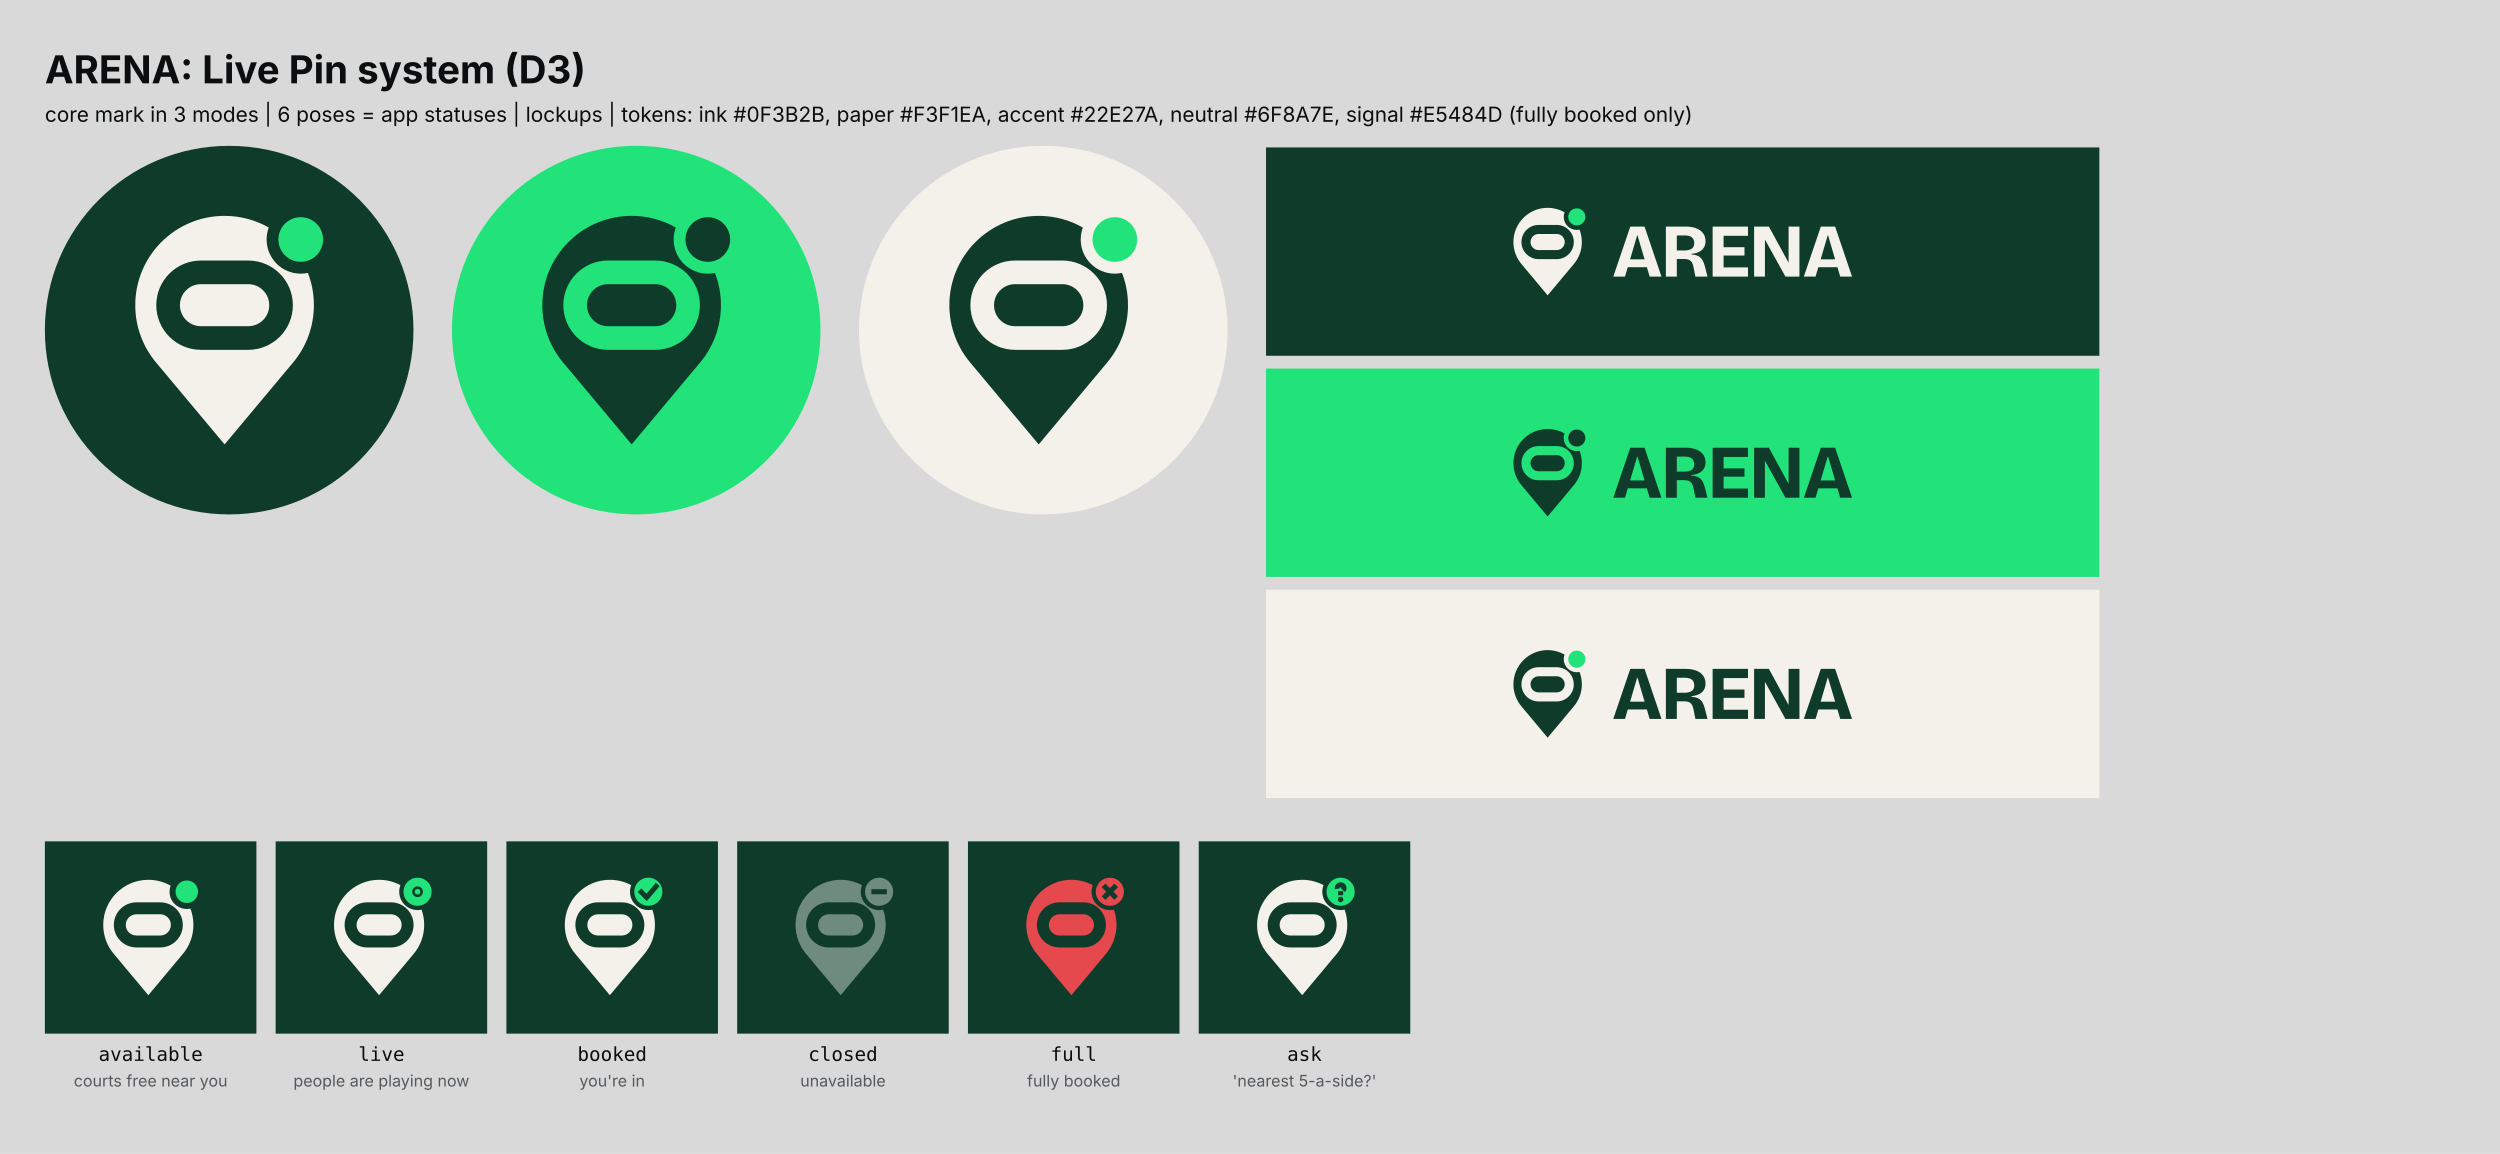
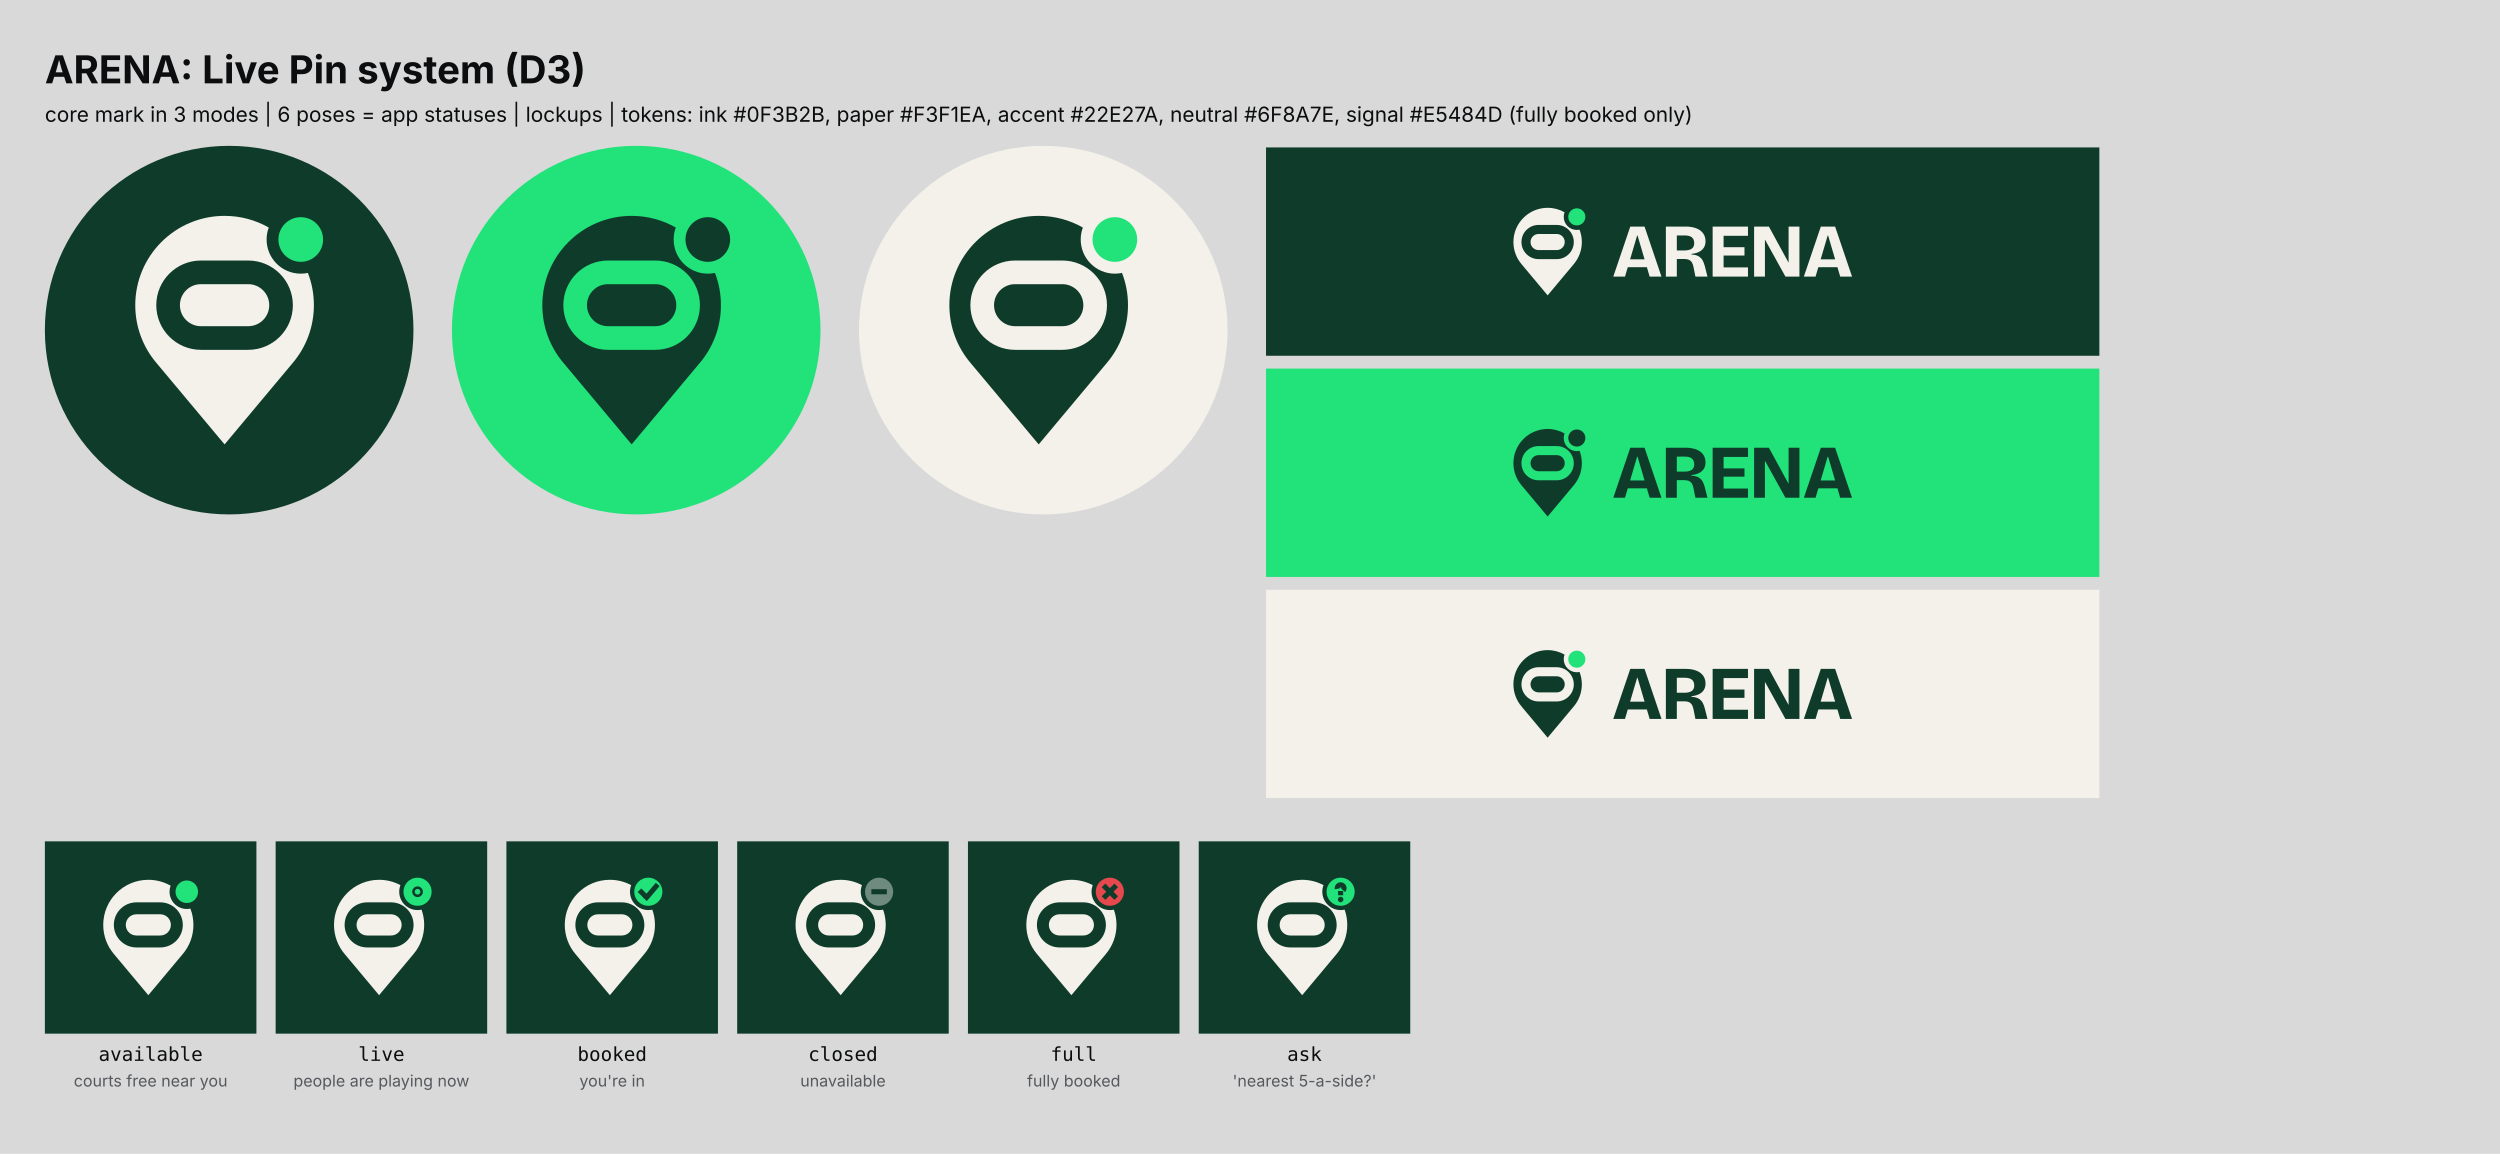
<svg xmlns="http://www.w3.org/2000/svg" width="1560" height="720" viewBox="0 0 1560 720">
  <rect width="100%" height="100%" fill="#D9D9D9" />
  <text x="28" y="52" font-family="Inter, sans-serif" font-weight="700" font-size="24" fill="#0B0D0E">ARENA: Live Pin system (D3)</text>
  <text x="28" y="76" font-family="Inter, sans-serif" font-size="13" fill="#0B0D0E">core mark in 3 modes | 6 poses = app statuses | lockups | tokens: ink #0F3B2B, paper #F3F1EA, accent #22E27A, neutral #6F8A7E, signal #E5484D (fully booked only)</text>
  <circle cx="143" cy="206" r="115" fill="#0F3B2B" />
  <g transform="translate(61.46 124.87) scale(3.2782)">
    <path fill="#F3F1EA" d="M41 20C41 24.17 39.5 28 37 30.96L24 46.5L11 30.96C8.5 28 7 24.17 7 20C7 10.61 14.61 3 24 3C27.06 3 29.93 3.81 32.41 5.22C32.14 5.93 32 6.7 32 7.5C32 11.09 34.91 14 38.5 14C38.97 14 39.42 13.95 39.86 13.86C40.6 15.76 41 17.83 41 20ZM19.5 11.5C14.81 11.5 11 15.31 11 20C11 24.69 14.81 28.5 19.5 28.5H28.5C33.19 28.5 37 24.69 37 20C37 15.31 33.19 11.5 28.5 11.5ZM19.5 16H28.5C30.71 16 32.5 17.79 32.5 20C32.5 22.21 30.71 24 28.5 24H19.5C17.29 24 15.5 22.21 15.5 20C15.5 17.79 17.29 16 19.5 16Z" />
    <path fill="#22E27A" d="M42.75 7.5C42.75 9.85 40.85 11.75 38.5 11.75C36.15 11.75 34.25 9.85 34.25 7.5C34.25 5.15 36.15 3.25 38.5 3.25C40.85 3.25 42.75 5.15 42.75 7.5Z" />
  </g>
  <circle cx="397" cy="206" r="115" fill="#22E27A" />
  <g transform="translate(315.46 124.87) scale(3.2782)">
    <path fill="#0F3B2B" d="M41 20C41 24.17 39.5 28 37 30.96L24 46.5L11 30.96C8.5 28 7 24.17 7 20C7 10.61 14.61 3 24 3C27.06 3 29.93 3.81 32.41 5.22C32.14 5.93 32 6.7 32 7.5C32 11.09 34.91 14 38.5 14C38.97 14 39.42 13.95 39.86 13.86C40.6 15.76 41 17.83 41 20ZM19.5 11.5C14.81 11.5 11 15.31 11 20C11 24.69 14.81 28.5 19.5 28.5H28.5C33.19 28.5 37 24.69 37 20C37 15.31 33.19 11.5 28.5 11.5ZM19.5 16H28.5C30.71 16 32.5 17.79 32.5 20C32.5 22.21 30.71 24 28.5 24H19.5C17.29 24 15.5 22.21 15.5 20C15.5 17.79 17.29 16 19.5 16Z" />
    <path fill="#0F3B2B" d="M42.75 7.5C42.75 9.85 40.85 11.75 38.5 11.75C36.15 11.75 34.25 9.85 34.25 7.5C34.25 5.15 36.15 3.25 38.5 3.25C40.85 3.25 42.75 5.15 42.75 7.5Z" />
  </g>
  <circle cx="651" cy="206" r="115" fill="#F3F1EA" />
  <g transform="translate(569.46 124.87) scale(3.2782)">
    <path fill="#0F3B2B" d="M41 20C41 24.17 39.5 28 37 30.96L24 46.5L11 30.96C8.5 28 7 24.17 7 20C7 10.61 14.61 3 24 3C27.06 3 29.93 3.81 32.41 5.22C32.14 5.93 32 6.7 32 7.5C32 11.09 34.91 14 38.5 14C38.97 14 39.42 13.95 39.86 13.86C40.6 15.76 41 17.83 41 20ZM19.5 11.5C14.81 11.5 11 15.31 11 20C11 24.69 14.81 28.5 19.5 28.5H28.5C33.19 28.5 37 24.69 37 20C37 15.31 33.19 11.5 28.5 11.5ZM19.5 16H28.5C30.71 16 32.5 17.79 32.5 20C32.5 22.21 30.71 24 28.5 24H19.5C17.29 24 15.5 22.21 15.5 20C15.5 17.79 17.29 16 19.5 16Z" />
    <path fill="#22E27A" d="M42.75 7.5C42.75 9.85 40.85 11.75 38.5 11.75C36.15 11.75 34.25 9.85 34.25 7.5C34.25 5.15 36.15 3.25 38.5 3.25C40.85 3.25 42.75 5.15 42.75 7.5Z" />
  </g>
  <rect x="790" y="92" width="520" height="130" fill="#0F3B2B" />
  <g transform="translate(1006.44 172.60) scale(0.0473)">
    <path fill="#F3F1EA" d="M-409.47 -456.12C-409.47 -345.29 -449.41 -243.79 -515.69 -165.23L-860.84 247.5L-1206 -165.23C-1272.28 -243.79 -1312.22 -345.29 -1312.22 -456.12C-1312.22 -705.41 -1110.13 -907.5 -860.84 -907.5C-779.61 -907.5 -703.39 -886.04 -637.54 -848.48C-644.58 -829.67 -648.43 -809.29 -648.43 -788.02C-648.43 -692.7 -571.16 -615.43 -475.84 -615.43C-463.49 -615.43 -451.44 -616.73 -439.82 -619.2C-420.22 -568.62 -409.47 -513.62 -409.47 -456.12ZM-980.33 -681.81C-1104.97 -681.81 -1206.02 -580.77 -1206.02 -456.12C-1206.02 -331.48 -1104.97 -230.43 -980.33 -230.43H-741.36C-616.72 -230.43 -515.67 -331.48 -515.67 -456.12C-515.67 -580.77 -616.72 -681.81 -741.36 -681.81ZM-980.33 -562.33H-741.36C-682.71 -562.33 -635.16 -514.78 -635.16 -456.12C-635.16 -397.46 -682.71 -349.91 -741.36 -349.91H-980.33C-1038.98 -349.91 -1086.53 -397.46 -1086.53 -456.12C-1086.53 -514.78 -1038.98 -562.33 -980.33 -562.33Z" />
    <path fill="#22E27A" d="M-363 -788.02C-363 -725.69 -413.52 -675.17 -475.84 -675.17C-538.17 -675.17 -588.69 -725.69 -588.69 -788.02C-588.69 -850.34 -538.17 -900.86 -475.84 -900.86C-413.52 -900.86 -363 -850.34 -363 -788.02Z" />
    <path fill="#F3F1EA" d="M699 0V-660H962.5Q1006.83 -660 1046.25 -652.42Q1085.67 -644.83 1117.83 -629.58Q1150 -614.33 1173.5 -591.17Q1197 -568 1209.67 -536.5Q1222.33 -505 1222.33 -465.17Q1222.33 -434.67 1212.25 -406.83Q1202.17 -379 1180.08 -356.58Q1158 -334.17 1122.25 -319.42Q1086.5 -304.67 1036.17 -299.33V-291.33Q1098.17 -288.17 1132.75 -266.75Q1167.33 -245.33 1185.33 -211.5Q1203.33 -177.67 1213.33 -135.83L1247.83 0H1088.67L1063.67 -126Q1057 -161.17 1043.58 -184.67Q1030.17 -208.17 1005.08 -220.25Q980 -232.33 937.83 -232.33H843.5V0ZM1863 0V-660H2058.16L2316 -186.83H2318V-660H2461V0H2276.33L2007.83 -485.5H2005.83V0ZM2519.33 0 2743.5 -660H2931.66L3155 0H2999L2962.46 -124.17H2710.45L2673.83 0ZM5.33 0 229.5 -660H417.66L641 0H485L448.46 -124.17H196.45L159.83 0ZM1316 0V-660H1782.17V-538.67H1460.5V-387.67H1736V-278H1460.5V-121.33H1782.17V0ZM843.5 -345.17H945.67Q1007.83 -345.17 1040.5 -368.5Q1073.17 -391.83 1073.17 -440.33Q1073.17 -492 1042.58 -517.42Q1012 -542.83 949.83 -542.83H843.5ZM417.95 -227.83 325.5 -542H319.67L227.02 -227.83H417.95ZM2931.95 -227.83 2839.5 -542H2833.67L2741.02 -227.83H2931.95Z" />
    <path fill="#22E27A" d="" />
  </g>
  <rect x="790" y="230" width="520" height="130" fill="#22E27A" />
  <g transform="translate(1006.44 310.60) scale(0.0473)">
    <path fill="#0F3B2B" d="M-409.47 -456.12C-409.47 -345.29 -449.41 -243.79 -515.69 -165.23L-860.84 247.5L-1206 -165.23C-1272.28 -243.79 -1312.22 -345.29 -1312.22 -456.12C-1312.22 -705.41 -1110.13 -907.5 -860.84 -907.5C-779.61 -907.5 -703.39 -886.04 -637.54 -848.48C-644.58 -829.67 -648.43 -809.29 -648.43 -788.02C-648.43 -692.7 -571.16 -615.43 -475.84 -615.43C-463.49 -615.43 -451.44 -616.73 -439.82 -619.2C-420.22 -568.62 -409.47 -513.62 -409.47 -456.12ZM-980.33 -681.81C-1104.97 -681.81 -1206.02 -580.77 -1206.02 -456.12C-1206.02 -331.48 -1104.97 -230.43 -980.33 -230.43H-741.36C-616.72 -230.43 -515.67 -331.48 -515.67 -456.12C-515.67 -580.77 -616.72 -681.81 -741.36 -681.81ZM-980.33 -562.33H-741.36C-682.71 -562.33 -635.16 -514.78 -635.16 -456.12C-635.16 -397.46 -682.71 -349.91 -741.36 -349.91H-980.33C-1038.98 -349.91 -1086.53 -397.46 -1086.53 -456.12C-1086.53 -514.78 -1038.98 -562.33 -980.33 -562.33Z" />
    <path fill="#0F3B2B" d="M-363 -788.02C-363 -725.69 -413.52 -675.17 -475.84 -675.17C-538.17 -675.17 -588.69 -725.69 -588.69 -788.02C-588.69 -850.34 -538.17 -900.86 -475.84 -900.86C-413.52 -900.86 -363 -850.34 -363 -788.02Z" />
    <path fill="#0F3B2B" d="M699 0V-660H962.5Q1006.83 -660 1046.25 -652.42Q1085.67 -644.83 1117.83 -629.58Q1150 -614.33 1173.5 -591.17Q1197 -568 1209.67 -536.5Q1222.33 -505 1222.33 -465.17Q1222.33 -434.67 1212.25 -406.83Q1202.17 -379 1180.08 -356.58Q1158 -334.17 1122.25 -319.42Q1086.5 -304.67 1036.17 -299.33V-291.33Q1098.17 -288.17 1132.75 -266.75Q1167.33 -245.33 1185.33 -211.5Q1203.33 -177.67 1213.33 -135.83L1247.83 0H1088.67L1063.67 -126Q1057 -161.17 1043.58 -184.67Q1030.17 -208.17 1005.08 -220.25Q980 -232.33 937.83 -232.33H843.5V0ZM1863 0V-660H2058.16L2316 -186.83H2318V-660H2461V0H2276.33L2007.83 -485.5H2005.83V0ZM2519.33 0 2743.5 -660H2931.66L3155 0H2999L2962.46 -124.17H2710.45L2673.83 0ZM5.33 0 229.5 -660H417.66L641 0H485L448.46 -124.17H196.45L159.83 0ZM1316 0V-660H1782.17V-538.67H1460.5V-387.67H1736V-278H1460.5V-121.33H1782.17V0ZM843.5 -345.17H945.67Q1007.83 -345.17 1040.5 -368.5Q1073.17 -391.83 1073.17 -440.33Q1073.17 -492 1042.58 -517.42Q1012 -542.83 949.83 -542.83H843.5ZM417.95 -227.83 325.5 -542H319.67L227.02 -227.83H417.95ZM2931.95 -227.83 2839.5 -542H2833.67L2741.02 -227.83H2931.95Z" />
    <path fill="#0F3B2B" d="" />
  </g>
  <rect x="790" y="368" width="520" height="130" fill="#F3F1EA" />
  <g transform="translate(1006.44 448.60) scale(0.0473)">
    <path fill="#0F3B2B" d="M-409.47 -456.12C-409.47 -345.29 -449.41 -243.79 -515.69 -165.23L-860.84 247.5L-1206 -165.23C-1272.28 -243.79 -1312.22 -345.29 -1312.22 -456.12C-1312.22 -705.41 -1110.13 -907.5 -860.84 -907.5C-779.61 -907.5 -703.39 -886.04 -637.54 -848.48C-644.58 -829.67 -648.43 -809.29 -648.43 -788.02C-648.43 -692.7 -571.16 -615.43 -475.84 -615.43C-463.49 -615.43 -451.44 -616.73 -439.82 -619.2C-420.22 -568.62 -409.47 -513.62 -409.47 -456.12ZM-980.33 -681.81C-1104.97 -681.81 -1206.02 -580.77 -1206.02 -456.12C-1206.02 -331.48 -1104.97 -230.43 -980.33 -230.43H-741.36C-616.72 -230.43 -515.67 -331.48 -515.67 -456.12C-515.67 -580.77 -616.72 -681.81 -741.36 -681.81ZM-980.33 -562.33H-741.36C-682.71 -562.33 -635.16 -514.78 -635.16 -456.12C-635.16 -397.46 -682.71 -349.91 -741.36 -349.91H-980.33C-1038.98 -349.91 -1086.53 -397.46 -1086.53 -456.12C-1086.53 -514.78 -1038.98 -562.33 -980.33 -562.33Z" />
    <path fill="#22E27A" d="M-363 -788.02C-363 -725.69 -413.52 -675.17 -475.84 -675.17C-538.17 -675.17 -588.69 -725.69 -588.69 -788.02C-588.69 -850.34 -538.17 -900.86 -475.84 -900.86C-413.52 -900.86 -363 -850.34 -363 -788.02Z" />
    <path fill="#0F3B2B" d="M699 0V-660H962.5Q1006.83 -660 1046.25 -652.42Q1085.67 -644.83 1117.83 -629.58Q1150 -614.33 1173.5 -591.17Q1197 -568 1209.67 -536.5Q1222.33 -505 1222.33 -465.17Q1222.33 -434.67 1212.25 -406.83Q1202.17 -379 1180.08 -356.58Q1158 -334.17 1122.25 -319.42Q1086.5 -304.67 1036.17 -299.33V-291.33Q1098.17 -288.17 1132.75 -266.75Q1167.33 -245.33 1185.33 -211.5Q1203.33 -177.67 1213.33 -135.83L1247.83 0H1088.67L1063.67 -126Q1057 -161.17 1043.58 -184.67Q1030.17 -208.17 1005.08 -220.25Q980 -232.33 937.83 -232.33H843.5V0ZM1863 0V-660H2058.16L2316 -186.83H2318V-660H2461V0H2276.33L2007.83 -485.5H2005.83V0ZM2519.33 0 2743.5 -660H2931.66L3155 0H2999L2962.46 -124.17H2710.45L2673.83 0ZM5.33 0 229.5 -660H417.66L641 0H485L448.46 -124.17H196.45L159.83 0ZM1316 0V-660H1782.17V-538.67H1460.5V-387.67H1736V-278H1460.5V-121.33H1782.17V0ZM843.5 -345.17H945.67Q1007.83 -345.17 1040.5 -368.5Q1073.17 -391.83 1073.17 -440.33Q1073.17 -492 1042.58 -517.42Q1012 -542.83 949.83 -542.83H843.5ZM417.95 -227.83 325.5 -542H319.67L227.02 -227.83H417.95ZM2931.95 -227.83 2839.5 -542H2833.67L2741.02 -227.83H2931.95Z" />
    <path fill="#22E27A" d="" />
  </g>
  <rect x="28" y="525" width="132" height="120" fill="#0F3B2B" />
  <g transform="translate(52.83 544.03) scale(1.6552)">
    <path fill="#F3F1EA" d="M41 20C41 24.17 39.5 28 37 30.96L24 46.5L11 30.96C8.5 28 7 24.17 7 20C7 10.61 14.61 3 24 3C27.06 3 29.93 3.81 32.41 5.22C32.14 5.93 32 6.7 32 7.5C32 11.09 34.91 14 38.5 14C38.97 14 39.42 13.95 39.86 13.86C40.6 15.76 41 17.83 41 20ZM19.5 11.5C14.81 11.5 11 15.31 11 20C11 24.69 14.81 28.5 19.5 28.5H28.5C33.19 28.5 37 24.69 37 20C37 15.31 33.19 11.5 28.5 11.5ZM19.5 16H28.5C30.71 16 32.5 17.79 32.5 20C32.5 22.21 30.71 24 28.5 24H19.5C17.29 24 15.5 22.21 15.5 20C15.5 17.79 17.29 16 19.5 16Z" />
    <path fill="#22E27A" d="M42.75 7.5C42.75 9.85 40.85 11.75 38.5 11.75C36.15 11.75 34.25 9.85 34.25 7.5C34.25 5.15 36.15 3.25 38.5 3.25C40.85 3.25 42.75 5.15 42.75 7.5Z" />
  </g>
  <text x="94" y="662" text-anchor="middle" font-family="JetBrains Mono, monospace" font-size="12" fill="#0B0D0E">available</text>
  <text x="94" y="678" text-anchor="middle" font-family="Inter, sans-serif" font-size="10" fill="#55585c">courts free near you</text>
  <rect x="172" y="525" width="132" height="120" fill="#0F3B2B" />
  <g transform="translate(196.83 544.03) scale(1.6552)">
    <path fill="#F3F1EA" d="M41 20C41 24.17 39.5 28 37 30.96L24 46.5L11 30.96C8.5 28 7 24.17 7 20C7 10.61 14.61 3 24 3C26.91 3 29.65 3.73 32.05 5.02C31.75 5.79 31.59 6.63 31.59 7.5C31.59 11.32 34.68 14.41 38.5 14.41C39.02 14.41 39.52 14.36 40 14.25C40.65 16.05 41 17.98 41 20ZM19.5 11.5C14.81 11.5 11 15.31 11 20C11 24.69 14.81 28.5 19.5 28.5H28.5C33.19 28.5 37 24.69 37 20C37 15.31 33.19 11.5 28.5 11.5ZM19.5 16H28.5C30.71 16 32.5 17.79 32.5 20C32.5 22.21 30.71 24 28.5 24H19.5C17.29 24 15.5 22.21 15.5 20C15.5 17.79 17.29 16 19.5 16Z" />
    <path fill="#22E27A" d="" />
    <path fill="#22E27A" d="M43.81 7.5C43.81 10.43 41.43 12.81 38.5 12.81C35.57 12.81 33.19 10.43 33.19 7.5C33.19 4.57 35.57 2.19 38.5 2.19C41.43 2.19 43.81 4.57 43.81 7.5ZM40.52 7.5C40.52 6.39 39.61 5.48 38.5 5.48C37.39 5.48 36.48 6.39 36.48 7.5C36.48 8.61 37.39 9.52 38.5 9.52C39.61 9.52 40.52 8.61 40.52 7.5ZM39.56 7.5C39.56 8.09 39.09 8.56 38.5 8.56C37.91 8.56 37.44 8.09 37.44 7.5C37.44 6.91 37.91 6.44 38.5 6.44C39.09 6.44 39.56 6.91 39.56 7.5Z" />
  </g>
  <text x="238" y="662" text-anchor="middle" font-family="JetBrains Mono, monospace" font-size="12" fill="#0B0D0E">live</text>
  <text x="238" y="678" text-anchor="middle" font-family="Inter, sans-serif" font-size="10" fill="#55585c">people are playing now</text>
  <rect x="316" y="525" width="132" height="120" fill="#0F3B2B" />
  <g transform="translate(340.83 544.03) scale(1.6552)">
    <path fill="#F3F1EA" d="M41 20C41 24.17 39.5 28 37 30.96L24 46.5L11 30.96C8.5 28 7 24.17 7 20C7 10.61 14.61 3 24 3C26.91 3 29.65 3.73 32.05 5.02C31.75 5.79 31.59 6.63 31.59 7.5C31.59 11.32 34.68 14.41 38.5 14.41C39.02 14.41 39.52 14.36 40 14.25C40.65 16.05 41 17.98 41 20ZM19.5 11.5C14.81 11.5 11 15.31 11 20C11 24.69 14.81 28.5 19.5 28.5H28.5C33.19 28.5 37 24.69 37 20C37 15.31 33.19 11.5 28.5 11.5ZM19.5 16H28.5C30.71 16 32.5 17.79 32.5 20C32.5 22.21 30.71 24 28.5 24H19.5C17.29 24 15.5 22.21 15.5 20C15.5 17.79 17.29 16 19.5 16Z" />
    <path fill="#22E27A" d="" />
    <path fill="#22E27A" d="M43.81 7.5C43.81 10.43 41.43 12.81 38.5 12.81C35.57 12.81 33.19 10.43 33.19 7.5C33.19 4.57 35.57 2.19 38.5 2.19C41.43 2.19 43.81 4.57 43.81 7.5ZM34.49 7.61 36.56 9.67 36.51 9.73 37.21 10.33 37.86 10.98 37.91 10.93 37.96 10.97 38.56 10.28 39.21 9.62 39.17 9.58 42.77 5.38 41.32 4.13 37.81 8.22 35.84 6.25Z" />
  </g>
  <text x="382" y="662" text-anchor="middle" font-family="JetBrains Mono, monospace" font-size="12" fill="#0B0D0E">booked</text>
  <text x="382" y="678" text-anchor="middle" font-family="Inter, sans-serif" font-size="10" fill="#55585c">you're in</text>
  <rect x="460" y="525" width="132" height="120" fill="#0F3B2B" />
  <g transform="translate(484.83 544.03) scale(1.6552)">
-     <path fill="#6F8A7E" d="M41 20C41 24.17 39.5 28 37 30.96L24 46.5L11 30.96C8.5 28 7 24.17 7 20C7 10.61 14.61 3 24 3C26.91 3 29.65 3.73 32.05 5.02C31.75 5.79 31.59 6.63 31.59 7.5C31.59 11.32 34.68 14.41 38.5 14.41C39.02 14.41 39.52 14.36 40 14.25C40.65 16.05 41 17.98 41 20ZM19.5 11.5C14.81 11.5 11 15.31 11 20C11 24.69 14.81 28.5 19.5 28.5H28.5C33.19 28.5 37 24.69 37 20C37 15.31 33.19 11.5 28.5 11.5ZM19.5 16H28.5C30.71 16 32.5 17.79 32.5 20C32.5 22.21 30.71 24 28.5 24H19.5C17.29 24 15.5 22.21 15.5 20C15.5 17.79 17.29 16 19.5 16Z" />
+     <path fill="#F3F1EA" d="M41 20C41 24.17 39.5 28 37 30.96L24 46.5L11 30.96C8.5 28 7 24.17 7 20C7 10.61 14.61 3 24 3C26.91 3 29.65 3.73 32.05 5.02C31.75 5.79 31.59 6.63 31.59 7.5C31.59 11.32 34.68 14.41 38.5 14.41C39.02 14.41 39.52 14.36 40 14.25C40.65 16.05 41 17.98 41 20ZM19.5 11.5C14.81 11.5 11 15.31 11 20C11 24.69 14.81 28.5 19.5 28.5H28.5C33.19 28.5 37 24.69 37 20C37 15.31 33.19 11.5 28.5 11.5ZM19.5 16H28.5C30.71 16 32.5 17.79 32.5 20C32.5 22.21 30.71 24 28.5 24H19.5C17.29 24 15.5 22.21 15.5 20C15.5 17.79 17.29 16 19.5 16Z" />
    <path fill="#22E27A" d="" />
    <path fill="#6F8A7E" d="M43.81 7.5C43.81 10.43 41.43 12.81 38.5 12.81C35.57 12.81 33.19 10.43 33.19 7.5C33.19 4.57 35.57 2.19 38.5 2.19C41.43 2.19 43.81 4.57 43.81 7.5ZM35.58 6.54V8.46H41.42V6.54Z" />
  </g>
  <text x="526" y="662" text-anchor="middle" font-family="JetBrains Mono, monospace" font-size="12" fill="#0B0D0E">closed</text>
  <text x="526" y="678" text-anchor="middle" font-family="Inter, sans-serif" font-size="10" fill="#55585c">unavailable</text>
  <rect x="604" y="525" width="132" height="120" fill="#0F3B2B" />
  <g transform="translate(628.83 544.03) scale(1.6552)">
-     <path fill="#E5484D" d="M41 20C41 24.17 39.5 28 37 30.96L24 46.5L11 30.96C8.5 28 7 24.17 7 20C7 10.61 14.61 3 24 3C26.91 3 29.65 3.73 32.05 5.02C31.75 5.79 31.59 6.63 31.59 7.5C31.59 11.32 34.68 14.41 38.5 14.41C39.02 14.41 39.52 14.36 40 14.25C40.65 16.05 41 17.98 41 20ZM19.5 11.5C14.81 11.5 11 15.31 11 20C11 24.69 14.81 28.5 19.5 28.5H28.5C33.19 28.5 37 24.69 37 20C37 15.31 33.19 11.5 28.5 11.5ZM19.5 16H28.5C30.71 16 32.5 17.79 32.5 20C32.5 22.21 30.71 24 28.5 24H19.5C17.29 24 15.5 22.21 15.5 20C15.5 17.79 17.29 16 19.5 16Z" />
+     <path fill="#F3F1EA" d="M41 20C41 24.17 39.5 28 37 30.96L24 46.5L11 30.96C8.5 28 7 24.17 7 20C7 10.61 14.61 3 24 3C26.91 3 29.65 3.73 32.05 5.02C31.75 5.79 31.59 6.63 31.59 7.5C31.59 11.32 34.68 14.41 38.5 14.41C39.02 14.41 39.52 14.36 40 14.25C40.65 16.05 41 17.98 41 20ZM19.5 11.5C14.81 11.5 11 15.31 11 20C11 24.69 14.81 28.5 19.5 28.5H28.5C33.19 28.5 37 24.69 37 20C37 15.31 33.19 11.5 28.5 11.5ZM19.5 16H28.5C30.71 16 32.5 17.79 32.5 20C32.5 22.21 30.71 24 28.5 24H19.5C17.29 24 15.5 22.21 15.5 20C15.5 17.79 17.29 16 19.5 16Z" />
    <path fill="#E5484D" d="" />
    <path fill="#E5484D" d="M43.81 7.5C43.81 10.43 41.43 12.81 38.5 12.81C35.57 12.81 33.19 10.43 33.19 7.5C33.19 4.57 35.57 2.19 38.5 2.19C41.43 2.19 43.81 4.57 43.81 7.5ZM35.43 5.79 37.15 7.5 35.43 9.21 36.79 10.57 38.5 8.85 40.21 10.57 41.57 9.21 39.85 7.5 41.57 5.79 40.21 4.43 38.5 6.15 36.79 4.43Z" />
  </g>
  <text x="670" y="662" text-anchor="middle" font-family="JetBrains Mono, monospace" font-size="12" fill="#0B0D0E">full</text>
  <text x="670" y="678" text-anchor="middle" font-family="Inter, sans-serif" font-size="10" fill="#55585c">fully booked</text>
  <rect x="748" y="525" width="132" height="120" fill="#0F3B2B" />
  <g transform="translate(772.83 544.03) scale(1.6552)">
    <path fill="#F3F1EA" d="M41 20C41 24.17 39.5 28 37 30.96L24 46.5L11 30.96C8.5 28 7 24.17 7 20C7 10.61 14.61 3 24 3C26.91 3 29.65 3.73 32.05 5.02C31.75 5.79 31.59 6.63 31.59 7.5C31.59 11.32 34.68 14.41 38.5 14.41C39.02 14.41 39.52 14.36 40 14.25C40.65 16.05 41 17.98 41 20ZM19.5 11.5C14.81 11.5 11 15.31 11 20C11 24.69 14.81 28.5 19.5 28.5H28.5C33.19 28.5 37 24.69 37 20C37 15.31 33.19 11.5 28.5 11.5ZM19.5 16H28.5C30.71 16 32.5 17.79 32.5 20C32.5 22.21 30.71 24 28.5 24H19.5C17.29 24 15.5 22.21 15.5 20C15.5 17.79 17.29 16 19.5 16Z" />
    <path fill="#22E27A" d="" />
    <path fill="#22E27A" d="M43.81 7.5C43.81 10.43 41.43 12.81 38.5 12.81C35.57 12.81 33.19 10.43 33.19 7.5C33.19 4.57 35.57 2.19 38.5 2.19C41.43 2.19 43.81 4.57 43.81 7.5ZM36.3 6.56 38.19 6.23C38.16 6.08 38.24 5.94 38.37 5.88C38.51 5.82 38.67 5.86 38.76 5.98C38.84 6.1 38.84 6.26 38.74 6.38L40.21 7.61C40.87 6.81 40.91 5.67 40.29 4.84C39.67 4.01 38.57 3.71 37.62 4.12C36.67 4.53 36.12 5.54 36.3 6.56ZM39.55 10.42C39.55 9.84 39.08 9.37 38.5 9.37C37.92 9.37 37.45 9.84 37.45 10.42C37.45 11 37.92 11.47 38.5 11.47C39.08 11.47 39.55 11 39.55 10.42ZM37.54 7.23V8.83H39.46V7.23Z" />
  </g>
  <text x="814" y="662" text-anchor="middle" font-family="JetBrains Mono, monospace" font-size="12" fill="#0B0D0E">ask</text>
  <text x="814" y="678" text-anchor="middle" font-family="Inter, sans-serif" font-size="10" fill="#55585c">'nearest 5-a-side?'</text>
</svg>
